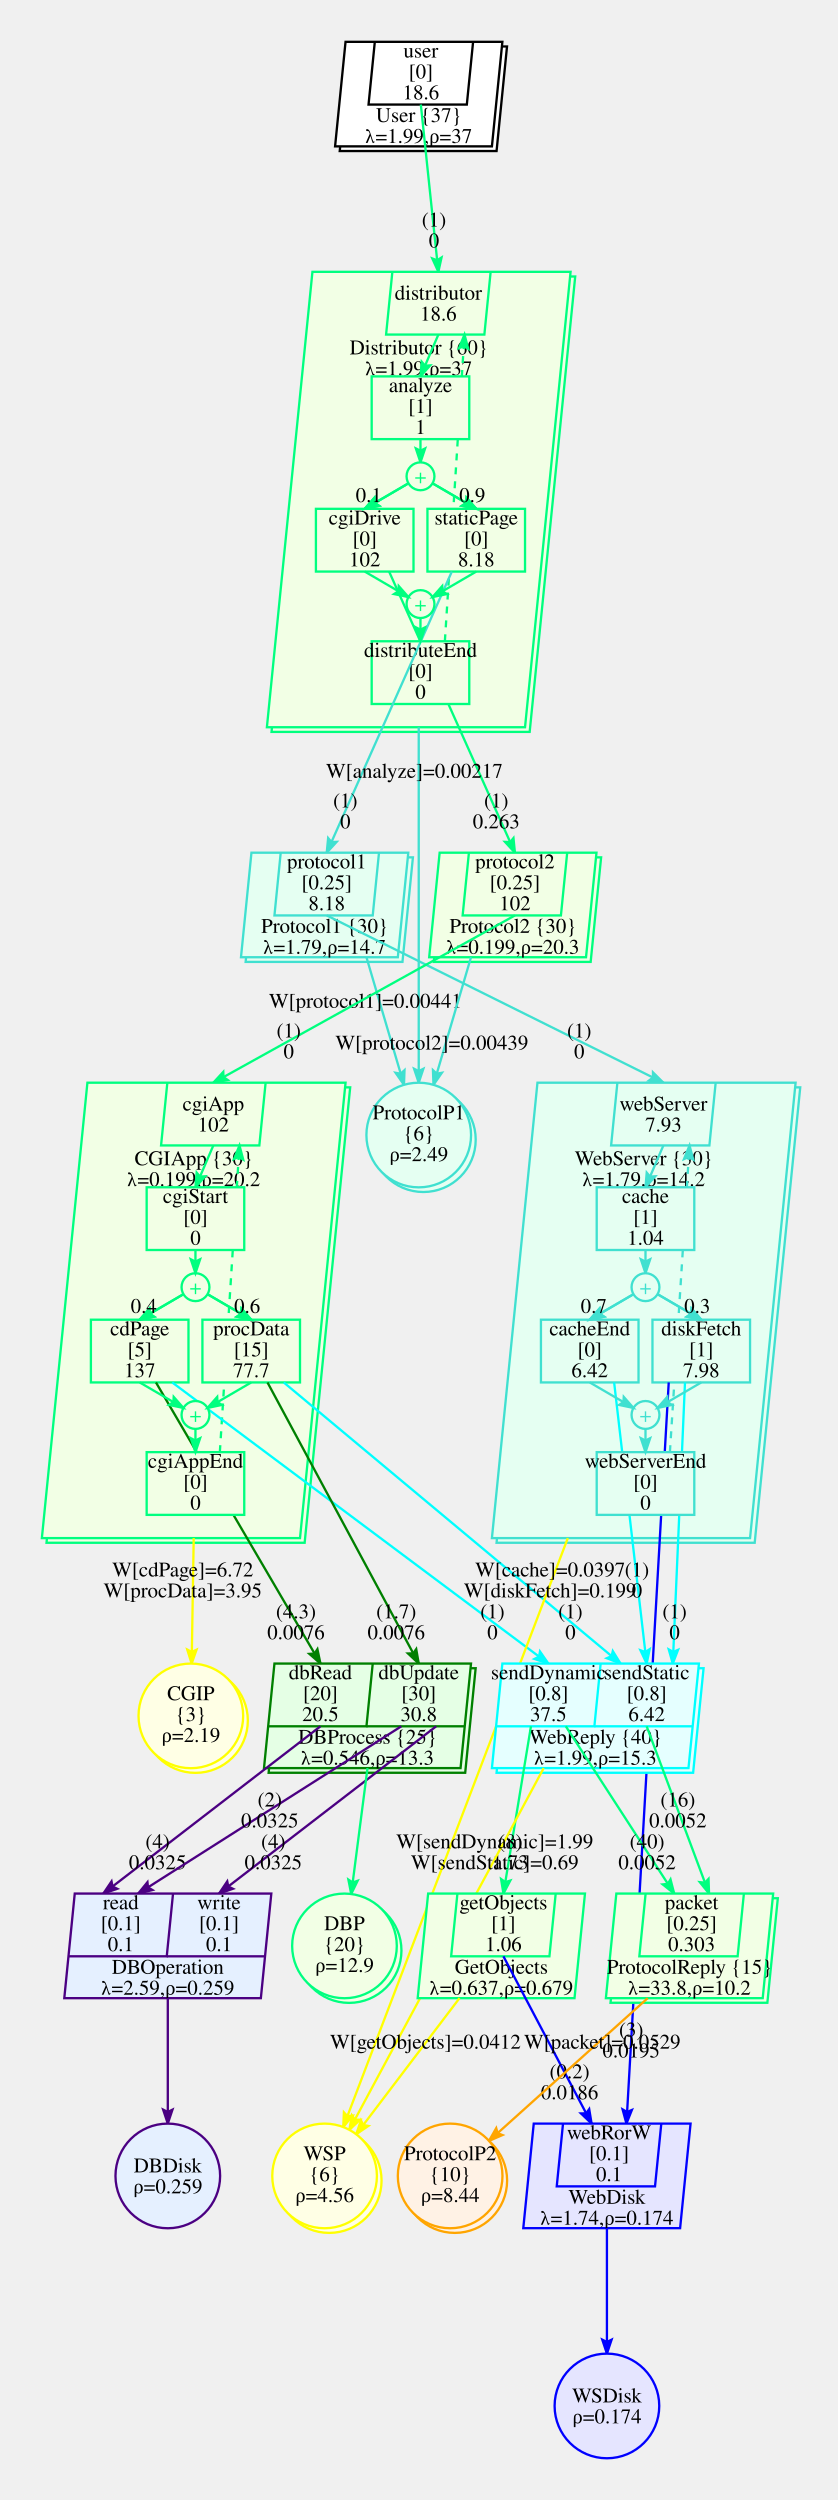
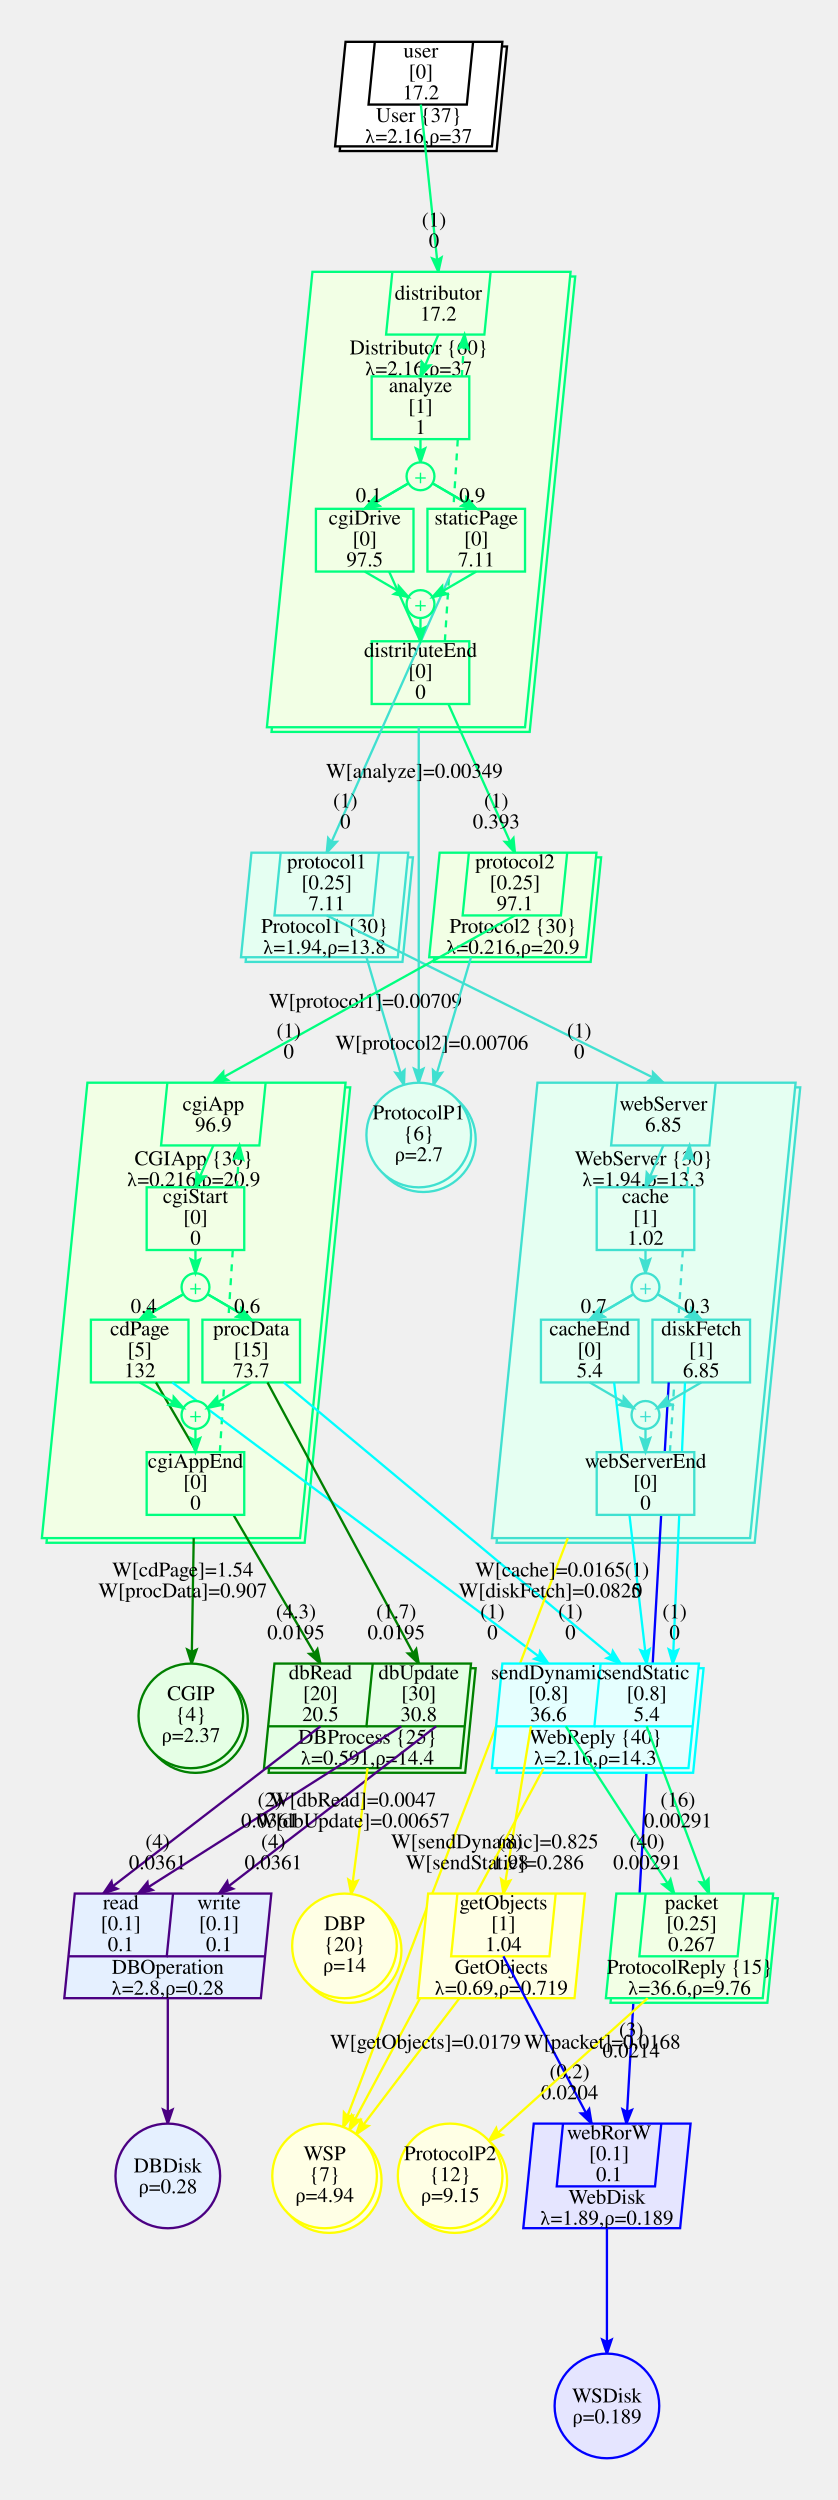
<svg xmlns="http://www.w3.org/2000/svg" width="5.006in" height="14.944in" viewBox="0 0 9010 26900">
  <polygon fill="#ffffff" stroke="black" stroke-width="25" points="3767.5,500 5455,500 5342.5,1625 3655,1625 " />
  <polygon fill="#ffffff" stroke="black" stroke-width="25" points="3717.5,450 5405,450 5292.5,1575 3605,1575 " />
-   <text x="4505" y="1538" font-family="Times" font-style="Roman" font-size="225" fill="black" text-anchor="middle">λ=1.99,ρ=37</text>
+   <text x="4505" y="1538" font-family="Times" font-style="Roman" font-size="225" fill="black" text-anchor="middle">λ=2.16,ρ=37</text>
  <text x="4505" y="1313" font-family="Times" font-style="Roman" font-size="225" fill="black" text-anchor="middle">User {37}</text>
  <polyline stroke="black" stroke-width="25" fill="none" points="4032.5,450 3965,1125 5022.5,1125 5090,450 " />
-   <text x="4528" y="1069" font-family="Times" font-style="Roman" font-size="225" fill="black" text-anchor="middle">18.6</text>
+   <text x="4528" y="1069" font-family="Times" font-style="Roman" font-size="225" fill="black" text-anchor="middle">17.2</text>
  <text x="4528" y="844" font-family="Times" font-style="Roman" font-size="225" fill="black" text-anchor="middle">[0]</text>
  <text x="4528" y="619" font-family="Times" font-style="Roman" font-size="225" fill="black" text-anchor="middle">user</text>
  <line x1="4527.5" y1="1125" x2="4716.25" y2="2925" stroke="SpringGreen" stroke-width="25" />
  <polygon fill="SpringGreen" stroke="SpringGreen" stroke-width="25" points="4716.25,2925 4750.33,2770.6 4703.21,2800.68 4650.88,2781.03 " />
  <text x="4669" y="2663" font-family="Times" font-style="Roman" font-size="225" fill="black" text-anchor="middle">0</text>
  <text x="4669" y="2438" font-family="Times" font-style="Roman" font-size="225" fill="black" text-anchor="middle">(1)</text>
  <polygon fill="#f2ffe5" stroke="SpringGreen" stroke-width="25" points="3411.25,2975 6188.75,2975 5698.75,7875 2921.25,7875 " />
  <polygon fill="#f2ffe5" stroke="SpringGreen" stroke-width="25" points="3361.25,2925 6138.75,2925 5648.75,7825 2871.25,7825 " />
-   <text x="4505" y="4038" font-family="Times" font-style="Roman" font-size="225" fill="black" text-anchor="middle">λ=1.99,ρ=37</text>
+   <text x="4505" y="4038" font-family="Times" font-style="Roman" font-size="225" fill="black" text-anchor="middle">λ=2.16,ρ=37</text>
  <text x="4505" y="3813" font-family="Times" font-style="Roman" font-size="225" fill="black" text-anchor="middle">Distributor {60}</text>
  <polyline stroke="SpringGreen" stroke-width="25" fill="none" points="4221.25,2925 4153.75,3600 5211.25,3600 5278.75,2925 " />
-   <text x="4716" y="3450" font-family="Times" font-style="Roman" font-size="225" fill="black" text-anchor="middle">18.6</text>
+   <text x="4716" y="3450" font-family="Times" font-style="Roman" font-size="225" fill="black" text-anchor="middle">17.2</text>
  <text x="4716" y="3225" font-family="Times" font-style="Roman" font-size="225" fill="black" text-anchor="middle">distributor</text>
  <line x1="4716.25" y1="3600" x2="4523.75" y2="4050" stroke="SpringGreen" stroke-width="25" />
  <polygon fill="SpringGreen" stroke="SpringGreen" stroke-width="25" points="4523.75,4050 4628.72,3931.75 4572.91,3935.07 4536.77,3892.42 " />
  <line x1="4786.25" y1="6900" x2="4997.5" y2="3600" stroke-dasharray="75" stroke="SpringGreen" stroke-width="25" />
  <polygon fill="SpringGreen" stroke="SpringGreen" stroke-width="25" points="4997.5,3600 4938.02,3746.5 4989.51,3724.74 5037.82,3752.89 " />
  <polygon fill="#f2ffe5" stroke="SpringGreen" stroke-width="25" points="3998.75,4725 3998.75,4050 5048.75,4050 5048.75,4725 3998.75,4725 " />
  <text x="4524" y="4669" font-family="Times" font-style="Roman" font-size="225" fill="black" text-anchor="middle">1</text>
  <text x="4524" y="4444" font-family="Times" font-style="Roman" font-size="225" fill="black" text-anchor="middle">[1]</text>
  <text x="4524" y="4219" font-family="Times" font-style="Roman" font-size="225" fill="black" text-anchor="middle">analyze</text>
  <polygon fill="#f2ffe5" stroke="SpringGreen" stroke-width="25" points="3398.75,6150 3398.75,5475 4448.75,5475 4448.75,6150 3398.75,6150 " />
  <line x1="4186.25" y1="6150" x2="5540" y2="9175" stroke="SpringGreen" stroke-width="25" />
  <polygon fill="SpringGreen" stroke="SpringGreen" stroke-width="25" points="5540,9175 5524.37,9017.66 5488.94,9060.9 5433.09,9058.51 " />
-   <text x="5339" y="8913" font-family="Times" font-style="Roman" font-size="225" fill="black" text-anchor="middle">0.263</text>
+   <text x="5339" y="8913" font-family="Times" font-style="Roman" font-size="225" fill="black" text-anchor="middle">0.393</text>
  <text x="5339" y="8688" font-family="Times" font-style="Roman" font-size="225" fill="black" text-anchor="middle">(1)</text>
-   <text x="3924" y="6094" font-family="Times" font-style="Roman" font-size="225" fill="black" text-anchor="middle">102</text>
+   <text x="3924" y="6094" font-family="Times" font-style="Roman" font-size="225" fill="black" text-anchor="middle">97.5</text>
  <text x="3924" y="5869" font-family="Times" font-style="Roman" font-size="225" fill="black" text-anchor="middle">[0]</text>
  <text x="3924" y="5644" font-family="Times" font-style="Roman" font-size="225" fill="black" text-anchor="middle">cgiDrive</text>
  <polygon fill="#f2ffe5" stroke="SpringGreen" stroke-width="25" points="3998.75,7575 3998.75,6900 5048.75,6900 5048.75,7575 3998.75,7575 " />
  <text x="4524" y="7519" font-family="Times" font-style="Roman" font-size="225" fill="black" text-anchor="middle">0</text>
  <text x="4524" y="7294" font-family="Times" font-style="Roman" font-size="225" fill="black" text-anchor="middle">[0]</text>
  <text x="4524" y="7069" font-family="Times" font-style="Roman" font-size="225" fill="black" text-anchor="middle">distributeEnd</text>
  <polygon fill="#f2ffe5" stroke="SpringGreen" stroke-width="25" points="4598.75,6150 4598.75,5475 5648.75,5475 5648.75,6150 4598.75,6150 " />
  <line x1="4861.25" y1="6150" x2="3515" y2="9175" stroke="Turquoise" stroke-width="25" />
  <polygon fill="Turquoise" stroke="Turquoise" stroke-width="25" points="3515,9175 3621.67,9058.29 3565.82,9060.8 3530.31,9017.63 " />
  <text x="3715" y="8913" font-family="Times" font-style="Roman" font-size="225" fill="black" text-anchor="middle">0</text>
  <text x="3715" y="8688" font-family="Times" font-style="Roman" font-size="225" fill="black" text-anchor="middle">(1)</text>
-   <text x="5124" y="6094" font-family="Times" font-style="Roman" font-size="225" fill="black" text-anchor="middle">8.18</text>
+   <text x="5124" y="6094" font-family="Times" font-style="Roman" font-size="225" fill="black" text-anchor="middle">7.11</text>
  <text x="5124" y="5869" font-family="Times" font-style="Roman" font-size="225" fill="black" text-anchor="middle">[0]</text>
  <text x="5124" y="5644" font-family="Times" font-style="Roman" font-size="225" fill="black" text-anchor="middle">staticPage</text>
  <line x1="4523.75" y1="4725" x2="4523.75" y2="4975" stroke="SpringGreen" stroke-width="25" />
  <polygon fill="SpringGreen" stroke="SpringGreen" stroke-width="25" points="4523.75,4975 4573.75,4825 4523.75,4850 4473.75,4825 " />
  <circle cx="4524" cy="6500" r="150" fill="#f2ffe5" stroke="SpringGreen" stroke-width="25" />
  <text x="4524" y="6575" font-family="Times" font-style="Roman" font-size="225" fill="SpringGreen" text-anchor="middle">+</text>
  <line x1="3923.75" y1="6150" x2="4394.18" y2="6424.42" stroke="SpringGreen" stroke-width="25" />
  <polygon fill="SpringGreen" stroke="SpringGreen" stroke-width="25" points="4394.18,6424.42 4289.81,6305.65 4286.21,6361.44 4239.42,6392.03 " />
  <line x1="5123.75" y1="6150" x2="4653.32" y2="6424.42" stroke="SpringGreen" stroke-width="25" />
  <polygon fill="SpringGreen" stroke="SpringGreen" stroke-width="25" points="4653.32,6424.42 4808.08,6392.03 4761.29,6361.44 4757.69,6305.65 " />
  <circle cx="4524" cy="5125" r="150" fill="#f2ffe5" stroke="SpringGreen" stroke-width="25" />
  <text x="4524" y="5200" font-family="Times" font-style="Roman" font-size="225" fill="SpringGreen" text-anchor="middle">+</text>
  <line x1="4394.18" y1="5200.58" x2="3923.75" y2="5475" stroke="SpringGreen" stroke-width="25" />
  <polygon fill="SpringGreen" stroke="SpringGreen" stroke-width="25" points="3923.75,5475 4078.51,5442.61 4031.72,5412.02 4028.12,5356.23 " />
  <line x1="4653.32" y1="5200.58" x2="5123.75" y2="5475" stroke="SpringGreen" stroke-width="25" />
  <polygon fill="SpringGreen" stroke="SpringGreen" stroke-width="25" points="5123.75,5475 5019.38,5356.23 5015.78,5412.02 4968.99,5442.61 " />
  <line x1="4394.18" y1="5200.58" x2="3923.75" y2="5475" stroke="SpringGreen" stroke-width="25" />
  <polygon fill="SpringGreen" stroke="SpringGreen" stroke-width="25" points="3923.75,5475 4078.51,5442.61 4031.72,5412.02 4028.12,5356.23 " />
  <line x1="4653.32" y1="5200.58" x2="5123.75" y2="5475" stroke="SpringGreen" stroke-width="25" />
  <polygon fill="SpringGreen" stroke="SpringGreen" stroke-width="25" points="5123.75,5475 5019.38,5356.23 5015.78,5412.02 4968.99,5442.61 " />
  <text x="3967" y="5402" font-family="Times" font-style="Roman" font-size="225" fill="black" text-anchor="middle">0.1</text>
  <text x="5081" y="5402" font-family="Times" font-style="Roman" font-size="225" fill="black" text-anchor="middle">0.9</text>
  <line x1="4523.75" y1="6650" x2="4523.75" y2="6900" stroke="SpringGreen" stroke-width="25" />
  <polygon fill="SpringGreen" stroke="SpringGreen" stroke-width="25" points="4523.75,6900 4573.75,6750 4523.75,6775 4473.75,6750 " />
  <line x1="4505" y1="7825" x2="4505" y2="11650" stroke="Turquoise" stroke-width="25" />
  <polygon fill="Turquoise" stroke="Turquoise" stroke-width="25" points="4505,11650 4555,11500 4505,11525 4455,11500 " />
-   <text x="4458" y="8369" font-family="Times" font-style="Roman" font-size="225" fill="black" text-anchor="middle">W[analyze]=0.00217</text>
+   <text x="4458" y="8369" font-family="Times" font-style="Roman" font-size="225" fill="black" text-anchor="middle">W[analyze]=0.00349</text>
  <polygon fill="#e5fff2" stroke="Turquoise" stroke-width="25" points="2755,9225 4442.5,9225 4330,10350 2642.5,10350 " />
  <polygon fill="#e5fff2" stroke="Turquoise" stroke-width="25" points="2705,9175 4392.5,9175 4280,10300 2592.5,10300 " />
-   <text x="3492" y="10263" font-family="Times" font-style="Roman" font-size="225" fill="black" text-anchor="middle">λ=1.79,ρ=14.7</text>
+   <text x="3492" y="10263" font-family="Times" font-style="Roman" font-size="225" fill="black" text-anchor="middle">λ=1.94,ρ=13.8</text>
  <text x="3492" y="10038" font-family="Times" font-style="Roman" font-size="225" fill="black" text-anchor="middle">Protocol1 {30}</text>
  <polyline stroke="Turquoise" stroke-width="25" fill="none" points="3020,9175 2952.5,9850 4010,9850 4077.5,9175 " />
-   <text x="3515" y="9794" font-family="Times" font-style="Roman" font-size="225" fill="black" text-anchor="middle">8.18</text>
+   <text x="3515" y="9794" font-family="Times" font-style="Roman" font-size="225" fill="black" text-anchor="middle">7.11</text>
  <text x="3515" y="9569" font-family="Times" font-style="Roman" font-size="225" fill="black" text-anchor="middle">[0.25]</text>
  <text x="3515" y="9344" font-family="Times" font-style="Roman" font-size="225" fill="black" text-anchor="middle">protocol1</text>
  <line x1="3515" y1="9850" x2="7137.5" y2="11650" stroke="Turquoise" stroke-width="25" />
  <polygon fill="Turquoise" stroke="Turquoise" stroke-width="25" points="7137.5,11650 7025.42,11538.5 7025.56,11594.4 6980.92,11628 " />
  <text x="6232" y="11388" font-family="Times" font-style="Roman" font-size="225" fill="black" text-anchor="middle">0</text>
  <text x="6232" y="11163" font-family="Times" font-style="Roman" font-size="225" fill="black" text-anchor="middle">(1)</text>
  <line x1="3942.5" y1="10300" x2="4346.28" y2="11672.9" stroke="Turquoise" stroke-width="25" />
  <polygon fill="Turquoise" stroke="Turquoise" stroke-width="25" points="4346.28,11672.9 4351.92,11514.8 4311.01,11552.9 4255.99,11543.1 " />
-   <text x="3931" y="10844" font-family="Times" font-style="Roman" font-size="225" fill="black" text-anchor="middle">W[protocol1]=0.00441</text>
+   <text x="3931" y="10844" font-family="Times" font-style="Roman" font-size="225" fill="black" text-anchor="middle">W[protocol1]=0.00709</text>
  <polygon fill="#f2ffe5" stroke="SpringGreen" stroke-width="25" points="4780,9225 6467.5,9225 6355,10350 4667.5,10350 " />
  <polygon fill="#f2ffe5" stroke="SpringGreen" stroke-width="25" points="4730,9175 6417.5,9175 6305,10300 4617.5,10300 " />
-   <text x="5518" y="10263" font-family="Times" font-style="Roman" font-size="225" fill="black" text-anchor="middle">λ=0.199,ρ=20.3</text>
+   <text x="5518" y="10263" font-family="Times" font-style="Roman" font-size="225" fill="black" text-anchor="middle">λ=0.216,ρ=20.9</text>
  <text x="5518" y="10038" font-family="Times" font-style="Roman" font-size="225" fill="black" text-anchor="middle">Protocol2 {30}</text>
  <polyline stroke="SpringGreen" stroke-width="25" fill="none" points="5045,9175 4977.5,9850 6035,9850 6102.5,9175 " />
-   <text x="5540" y="9794" font-family="Times" font-style="Roman" font-size="225" fill="black" text-anchor="middle">102</text>
+   <text x="5540" y="9794" font-family="Times" font-style="Roman" font-size="225" fill="black" text-anchor="middle">97.1</text>
  <text x="5540" y="9569" font-family="Times" font-style="Roman" font-size="225" fill="black" text-anchor="middle">[0.25]</text>
  <text x="5540" y="9344" font-family="Times" font-style="Roman" font-size="225" fill="black" text-anchor="middle">protocol2</text>
  <line x1="5540" y1="9850" x2="2295" y2="11650" stroke="SpringGreen" stroke-width="25" />
  <polygon fill="SpringGreen" stroke="SpringGreen" stroke-width="25" points="2295,11650 2450.42,11621 2404.31,11589.4 2401.92,11533.5 " />
  <text x="3106" y="11388" font-family="Times" font-style="Roman" font-size="225" fill="black" text-anchor="middle">0</text>
  <text x="3106" y="11163" font-family="Times" font-style="Roman" font-size="225" fill="black" text-anchor="middle">(1)</text>
  <line x1="5067.5" y1="10300" x2="4663.72" y2="11672.9" stroke="Turquoise" stroke-width="25" />
  <polygon fill="Turquoise" stroke="Turquoise" stroke-width="25" points="4663.72,11672.9 4754.01,11543.1 4698.99,11552.9 4658.08,11514.8 " />
-   <text x="4646" y="11294" font-family="Times" font-style="Roman" font-size="225" fill="black" text-anchor="middle">W[protocol2]=0.00439</text>
+   <text x="4646" y="11294" font-family="Times" font-style="Roman" font-size="225" fill="black" text-anchor="middle">W[protocol2]=0.00706</text>
  <polygon fill="#f2ffe5" stroke="SpringGreen" stroke-width="25" points="990,11700 3767.5,11700 3277.5,16600 500,16600 " />
  <polygon fill="#f2ffe5" stroke="SpringGreen" stroke-width="25" points="940,11650 3717.5,11650 3227.5,16550 450,16550 " />
-   <text x="2084" y="12763" font-family="Times" font-style="Roman" font-size="225" fill="black" text-anchor="middle">λ=0.199,ρ=20.2</text>
+   <text x="2084" y="12763" font-family="Times" font-style="Roman" font-size="225" fill="black" text-anchor="middle">λ=0.216,ρ=20.9</text>
  <text x="2084" y="12538" font-family="Times" font-style="Roman" font-size="225" fill="black" text-anchor="middle">CGIApp {30}</text>
  <polyline stroke="SpringGreen" stroke-width="25" fill="none" points="1800,11650 1732.5,12325 2790,12325 2857.5,11650 " />
-   <text x="2295" y="12175" font-family="Times" font-style="Roman" font-size="225" fill="black" text-anchor="middle">102</text>
+   <text x="2295" y="12175" font-family="Times" font-style="Roman" font-size="225" fill="black" text-anchor="middle">96.9</text>
  <text x="2295" y="11950" font-family="Times" font-style="Roman" font-size="225" fill="black" text-anchor="middle">cgiApp</text>
  <line x1="2295" y1="12325" x2="2102.5" y2="12775" stroke="SpringGreen" stroke-width="25" />
  <polygon fill="SpringGreen" stroke="SpringGreen" stroke-width="25" points="2102.5,12775 2207.47,12656.8 2151.66,12660.1 2115.52,12617.4 " />
  <line x1="2365" y1="15625" x2="2576.25" y2="12325" stroke-dasharray="75" stroke="SpringGreen" stroke-width="25" />
  <polygon fill="SpringGreen" stroke="SpringGreen" stroke-width="25" points="2576.25,12325 2516.77,12471.5 2568.26,12449.7 2616.57,12477.9 " />
  <polygon fill="#f2ffe5" stroke="SpringGreen" stroke-width="25" points="977.5,14875 977.5,14200 2027.5,14200 2027.5,14875 977.5,14875 " />
  <line x1="1677.5" y1="14875" x2="3447.5" y2="17900" stroke="Green" stroke-width="25" />
  <polygon fill="Green" stroke="Green" stroke-width="25" points="3447.5,17900 3414.9,17745.3 3384.37,17792.1 3328.59,17795.8 " />
-   <text x="3184" y="17638" font-family="Times" font-style="Roman" font-size="225" fill="black" text-anchor="middle">0.0076</text>
+   <text x="3184" y="17638" font-family="Times" font-style="Roman" font-size="225" fill="black" text-anchor="middle">0.0195</text>
  <text x="3184" y="17413" font-family="Times" font-style="Roman" font-size="225" fill="black" text-anchor="middle">(4.3)</text>
  <line x1="1852.5" y1="14875" x2="5900" y2="17900" stroke="Cyan" stroke-width="25" />
  <polygon fill="Cyan" stroke="Cyan" stroke-width="25" points="5900,17900 5809.78,17770.2 5799.87,17825.2 5749.92,17850.3 " />
  <text x="5298" y="17638" font-family="Times" font-style="Roman" font-size="225" fill="black" text-anchor="middle">0</text>
  <text x="5298" y="17413" font-family="Times" font-style="Roman" font-size="225" fill="black" text-anchor="middle">(1)</text>
-   <text x="1503" y="14819" font-family="Times" font-style="Roman" font-size="225" fill="black" text-anchor="middle">137</text>
+   <text x="1503" y="14819" font-family="Times" font-style="Roman" font-size="225" fill="black" text-anchor="middle">132</text>
  <text x="1503" y="14594" font-family="Times" font-style="Roman" font-size="225" fill="black" text-anchor="middle">[5]</text>
  <text x="1503" y="14369" font-family="Times" font-style="Roman" font-size="225" fill="black" text-anchor="middle">cdPage</text>
  <polygon fill="#f2ffe5" stroke="SpringGreen" stroke-width="25" points="1577.5,16300 1577.5,15625 2627.5,15625 2627.5,16300 1577.5,16300 " />
  <text x="2103" y="16244" font-family="Times" font-style="Roman" font-size="225" fill="black" text-anchor="middle">0</text>
  <text x="2103" y="16019" font-family="Times" font-style="Roman" font-size="225" fill="black" text-anchor="middle">[0]</text>
  <text x="2103" y="15794" font-family="Times" font-style="Roman" font-size="225" fill="black" text-anchor="middle">cgiAppEnd</text>
  <polygon fill="#f2ffe5" stroke="SpringGreen" stroke-width="25" points="1577.5,13450 1577.5,12775 2627.5,12775 2627.5,13450 1577.5,13450 " />
  <text x="2103" y="13394" font-family="Times" font-style="Roman" font-size="225" fill="black" text-anchor="middle">0</text>
  <text x="2103" y="13169" font-family="Times" font-style="Roman" font-size="225" fill="black" text-anchor="middle">[0]</text>
  <text x="2103" y="12944" font-family="Times" font-style="Roman" font-size="225" fill="black" text-anchor="middle">cgiStart</text>
  <polygon fill="#f2ffe5" stroke="SpringGreen" stroke-width="25" points="2177.5,14875 2177.5,14200 3227.5,14200 3227.5,14875 2177.5,14875 " />
  <line x1="2877.5" y1="14875" x2="4505" y2="17900" stroke="Green" stroke-width="25" />
  <polygon fill="Green" stroke="Green" stroke-width="25" points="4505,17900 4477.96,17744.2 4445.78,17789.9 4389.9,17791.6 " />
-   <text x="4263" y="17638" font-family="Times" font-style="Roman" font-size="225" fill="black" text-anchor="middle">0.0076</text>
+   <text x="4263" y="17638" font-family="Times" font-style="Roman" font-size="225" fill="black" text-anchor="middle">0.0195</text>
  <text x="4263" y="17413" font-family="Times" font-style="Roman" font-size="225" fill="black" text-anchor="middle">(1.7)</text>
  <line x1="3052.5" y1="14875" x2="6676.25" y2="17900" stroke="Cyan" stroke-width="25" />
  <polygon fill="Cyan" stroke="Cyan" stroke-width="25" points="6676.25,17900 6593.14,17765.5 6580.29,17819.9 6529.06,17842.3 " />
  <text x="6137" y="17638" font-family="Times" font-style="Roman" font-size="225" fill="black" text-anchor="middle">0</text>
  <text x="6137" y="17413" font-family="Times" font-style="Roman" font-size="225" fill="black" text-anchor="middle">(1)</text>
-   <text x="2703" y="14819" font-family="Times" font-style="Roman" font-size="225" fill="black" text-anchor="middle">77.7</text>
+   <text x="2703" y="14819" font-family="Times" font-style="Roman" font-size="225" fill="black" text-anchor="middle">73.7</text>
  <text x="2703" y="14594" font-family="Times" font-style="Roman" font-size="225" fill="black" text-anchor="middle">[15]</text>
  <text x="2703" y="14369" font-family="Times" font-style="Roman" font-size="225" fill="black" text-anchor="middle">procData</text>
  <circle cx="2103" cy="15225" r="150" fill="#f2ffe5" stroke="SpringGreen" stroke-width="25" />
  <text x="2103" y="15300" font-family="Times" font-style="Roman" font-size="225" fill="SpringGreen" text-anchor="middle">+</text>
  <line x1="2702.5" y1="14875" x2="2232.07" y2="15149.4" stroke="SpringGreen" stroke-width="25" />
  <polygon fill="SpringGreen" stroke="SpringGreen" stroke-width="25" points="2232.07,15149.4 2386.83,15117 2340.04,15086.4 2336.44,15030.6 " />
  <line x1="1502.5" y1="14875" x2="1972.93" y2="15149.4" stroke="SpringGreen" stroke-width="25" />
  <polygon fill="SpringGreen" stroke="SpringGreen" stroke-width="25" points="1972.93,15149.4 1868.56,15030.6 1864.96,15086.4 1818.17,15117 " />
  <circle cx="2103" cy="13850" r="150" fill="#f2ffe5" stroke="SpringGreen" stroke-width="25" />
  <text x="2103" y="13925" font-family="Times" font-style="Roman" font-size="225" fill="SpringGreen" text-anchor="middle">+</text>
  <line x1="2232.07" y1="13925.6" x2="2702.5" y2="14200" stroke="SpringGreen" stroke-width="25" />
  <polygon fill="SpringGreen" stroke="SpringGreen" stroke-width="25" points="2702.5,14200 2598.13,14081.2 2594.53,14137 2547.74,14167.6 " />
  <line x1="1972.93" y1="13925.6" x2="1502.5" y2="14200" stroke="SpringGreen" stroke-width="25" />
  <polygon fill="SpringGreen" stroke="SpringGreen" stroke-width="25" points="1502.5,14200 1657.26,14167.6 1610.47,14137 1606.87,14081.2 " />
  <line x1="2232.07" y1="13925.6" x2="2702.5" y2="14200" stroke="SpringGreen" stroke-width="25" />
  <polygon fill="SpringGreen" stroke="SpringGreen" stroke-width="25" points="2702.5,14200 2598.13,14081.2 2594.53,14137 2547.74,14167.6 " />
  <line x1="1972.93" y1="13925.6" x2="1502.5" y2="14200" stroke="SpringGreen" stroke-width="25" />
  <polygon fill="SpringGreen" stroke="SpringGreen" stroke-width="25" points="1502.5,14200 1657.26,14167.6 1610.47,14137 1606.87,14081.2 " />
  <text x="2659" y="14127" font-family="Times" font-style="Roman" font-size="225" fill="black" text-anchor="middle">0.6</text>
  <text x="1546" y="14127" font-family="Times" font-style="Roman" font-size="225" fill="black" text-anchor="middle">0.4</text>
  <line x1="2102.5" y1="15375" x2="2102.5" y2="15625" stroke="SpringGreen" stroke-width="25" />
  <polygon fill="SpringGreen" stroke="SpringGreen" stroke-width="25" points="2102.5,15625 2152.5,15475 2102.5,15500 2052.5,15475 " />
  <line x1="2102.5" y1="13450" x2="2102.5" y2="13700" stroke="SpringGreen" stroke-width="25" />
  <polygon fill="SpringGreen" stroke="SpringGreen" stroke-width="25" points="2102.5,13700 2152.5,13550 2102.5,13575 2052.5,13550 " />
-   <line x1="2083.75" y1="16550" x2="2061.69" y2="17900.1" stroke="Yellow" stroke-width="25" />
-   <polygon fill="Yellow" stroke="Yellow" stroke-width="25" points="2061.69,17900.1 2114.13,17750.9 2063.73,17775.1 2014.15,17749.3 " />
-   <text x="1966" y="17188" font-family="Times" font-style="Roman" font-size="225" fill="black" text-anchor="middle">W[procData]=3.95</text>
-   <text x="1966" y="16963" font-family="Times" font-style="Roman" font-size="225" fill="black" text-anchor="middle">W[cdPage]=6.72</text>
+   <line x1="2083.75" y1="16550" x2="2061.69" y2="17900.1" stroke="Green" stroke-width="25" />
+   <polygon fill="Green" stroke="Green" stroke-width="25" points="2061.69,17900.1 2114.13,17750.9 2063.73,17775.1 2014.15,17749.3 " />
+   <text x="1966" y="17188" font-family="Times" font-style="Roman" font-size="225" fill="black" text-anchor="middle">W[procData]=0.907</text>
+   <text x="1966" y="16963" font-family="Times" font-style="Roman" font-size="225" fill="black" text-anchor="middle">W[cdPage]=1.54</text>
  <circle cx="4555" cy="12263" r="563" fill="#e5fff2" stroke="Turquoise" stroke-width="25" />
  <circle cx="4505" cy="12213" r="563" fill="#e5fff2" stroke="Turquoise" stroke-width="25" />
-   <text x="4505" y="12494" font-family="Times" font-style="Roman" font-size="225" fill="black" text-anchor="middle">ρ=2.49</text>
+   <text x="4505" y="12494" font-family="Times" font-style="Roman" font-size="225" fill="black" text-anchor="middle">ρ=2.7</text>
  <text x="4505" y="12269" font-family="Times" font-style="Roman" font-size="225" fill="black" text-anchor="middle">{6}</text>
  <text x="4505" y="12044" font-family="Times" font-style="Roman" font-size="225" fill="black" text-anchor="middle">ProtocolP1</text>
  <polygon fill="#e5fff2" stroke="Turquoise" stroke-width="25" points="5832.5,11700 8610,11700 8120,16600 5342.5,16600 " />
  <polygon fill="#e5fff2" stroke="Turquoise" stroke-width="25" points="5782.5,11650 8560,11650 8070,16550 5292.5,16550 " />
-   <text x="6926" y="12763" font-family="Times" font-style="Roman" font-size="225" fill="black" text-anchor="middle">λ=1.79,ρ=14.2</text>
+   <text x="6926" y="12763" font-family="Times" font-style="Roman" font-size="225" fill="black" text-anchor="middle">λ=1.94,ρ=13.3</text>
  <text x="6926" y="12538" font-family="Times" font-style="Roman" font-size="225" fill="black" text-anchor="middle">WebServer {30}</text>
  <polyline stroke="Turquoise" stroke-width="25" fill="none" points="6642.5,11650 6575,12325 7632.5,12325 7700,11650 " />
-   <text x="7138" y="12175" font-family="Times" font-style="Roman" font-size="225" fill="black" text-anchor="middle">7.93</text>
+   <text x="7138" y="12175" font-family="Times" font-style="Roman" font-size="225" fill="black" text-anchor="middle">6.85</text>
  <text x="7138" y="11950" font-family="Times" font-style="Roman" font-size="225" fill="black" text-anchor="middle">webServer</text>
  <line x1="7137.5" y1="12325" x2="6945" y2="12775" stroke="Turquoise" stroke-width="25" />
  <polygon fill="Turquoise" stroke="Turquoise" stroke-width="25" points="6945,12775 7049.97,12656.8 6994.16,12660.1 6958.02,12617.4 " />
  <line x1="7207.5" y1="15625" x2="7418.75" y2="12325" stroke-dasharray="75" stroke="Turquoise" stroke-width="25" />
  <polygon fill="Turquoise" stroke="Turquoise" stroke-width="25" points="7418.75,12325 7359.27,12471.5 7410.76,12449.7 7459.07,12477.9 " />
  <polygon fill="#e5fff2" stroke="Turquoise" stroke-width="25" points="6420,13450 6420,12775 7470,12775 7470,13450 6420,13450 " />
-   <text x="6945" y="13394" font-family="Times" font-style="Roman" font-size="225" fill="black" text-anchor="middle">1.04</text>
+   <text x="6945" y="13394" font-family="Times" font-style="Roman" font-size="225" fill="black" text-anchor="middle">1.02</text>
  <text x="6945" y="13169" font-family="Times" font-style="Roman" font-size="225" fill="black" text-anchor="middle">[1]</text>
  <text x="6945" y="12944" font-family="Times" font-style="Roman" font-size="225" fill="black" text-anchor="middle">cache</text>
  <polygon fill="#e5fff2" stroke="Turquoise" stroke-width="25" points="5820,14875 5820,14200 6870,14200 6870,14875 5820,14875 " />
  <line x1="6607.5" y1="14875" x2="6957.5" y2="17900" stroke="Cyan" stroke-width="25" />
  <polygon fill="Cyan" stroke="Cyan" stroke-width="25" points="6957.5,17900 6989.93,17745.2 6943.13,17775.8 6890.59,17756.7 " />
  <text x="6853" y="17188" font-family="Times" font-style="Roman" font-size="225" fill="black" text-anchor="middle">0</text>
  <text x="6853" y="16963" font-family="Times" font-style="Roman" font-size="225" fill="black" text-anchor="middle">(1)</text>
-   <text x="6345" y="14819" font-family="Times" font-style="Roman" font-size="225" fill="black" text-anchor="middle">6.42</text>
+   <text x="6345" y="14819" font-family="Times" font-style="Roman" font-size="225" fill="black" text-anchor="middle">5.4</text>
  <text x="6345" y="14594" font-family="Times" font-style="Roman" font-size="225" fill="black" text-anchor="middle">[0]</text>
  <text x="6345" y="14369" font-family="Times" font-style="Roman" font-size="225" fill="black" text-anchor="middle">cacheEnd</text>
  <polygon fill="#e5fff2" stroke="Turquoise" stroke-width="25" points="7020,14875 7020,14200 8070,14200 8070,14875 7020,14875 " />
  <line x1="7195" y1="14875" x2="6740" y2="22850" stroke="Blue" stroke-width="25" />
  <polygon fill="Blue" stroke="Blue" stroke-width="25" points="6740,22850 6798.46,22703.1 6747.12,22725.2 6698.63,22697.4 " />
-   <text x="6791" y="22138" font-family="Times" font-style="Roman" font-size="225" fill="black" text-anchor="middle">0.0195</text>
+   <text x="6791" y="22138" font-family="Times" font-style="Roman" font-size="225" fill="black" text-anchor="middle">0.0214</text>
  <text x="6791" y="21913" font-family="Times" font-style="Roman" font-size="225" fill="black" text-anchor="middle">(3)</text>
  <line x1="7370" y1="14875" x2="7238.75" y2="17900" stroke="Cyan" stroke-width="25" />
  <polygon fill="Cyan" stroke="Cyan" stroke-width="25" points="7238.75,17900 7295.21,17752.3 7244.17,17775.1 7195.3,17748 " />
  <text x="7258" y="17638" font-family="Times" font-style="Roman" font-size="225" fill="black" text-anchor="middle">0</text>
  <text x="7258" y="17413" font-family="Times" font-style="Roman" font-size="225" fill="black" text-anchor="middle">(1)</text>
-   <text x="7545" y="14819" font-family="Times" font-style="Roman" font-size="225" fill="black" text-anchor="middle">7.98</text>
+   <text x="7545" y="14819" font-family="Times" font-style="Roman" font-size="225" fill="black" text-anchor="middle">6.85</text>
  <text x="7545" y="14594" font-family="Times" font-style="Roman" font-size="225" fill="black" text-anchor="middle">[1]</text>
  <text x="7545" y="14369" font-family="Times" font-style="Roman" font-size="225" fill="black" text-anchor="middle">diskFetch</text>
  <polygon fill="#e5fff2" stroke="Turquoise" stroke-width="25" points="6420,16300 6420,15625 7470,15625 7470,16300 6420,16300 " />
  <text x="6945" y="16244" font-family="Times" font-style="Roman" font-size="225" fill="black" text-anchor="middle">0</text>
  <text x="6945" y="16019" font-family="Times" font-style="Roman" font-size="225" fill="black" text-anchor="middle">[0]</text>
  <text x="6945" y="15794" font-family="Times" font-style="Roman" font-size="225" fill="black" text-anchor="middle">webServerEnd</text>
  <line x1="6945" y1="13450" x2="6945" y2="13700" stroke="Turquoise" stroke-width="25" />
  <polygon fill="Turquoise" stroke="Turquoise" stroke-width="25" points="6945,13700 6995,13550 6945,13575 6895,13550 " />
  <circle cx="6945" cy="15225" r="150" fill="#e5fff2" stroke="Turquoise" stroke-width="25" />
  <text x="6945" y="15300" font-family="Times" font-style="Roman" font-size="225" fill="Turquoise" text-anchor="middle">+</text>
  <line x1="6345" y1="14875" x2="6815.43" y2="15149.4" stroke="Turquoise" stroke-width="25" />
  <polygon fill="Turquoise" stroke="Turquoise" stroke-width="25" points="6815.43,15149.4 6711.06,15030.6 6707.46,15086.4 6660.67,15117 " />
  <line x1="7545" y1="14875" x2="7074.57" y2="15149.4" stroke="Turquoise" stroke-width="25" />
  <polygon fill="Turquoise" stroke="Turquoise" stroke-width="25" points="7074.57,15149.4 7229.33,15117 7182.54,15086.4 7178.94,15030.6 " />
  <circle cx="6945" cy="13850" r="150" fill="#e5fff2" stroke="Turquoise" stroke-width="25" />
  <text x="6945" y="13925" font-family="Times" font-style="Roman" font-size="225" fill="Turquoise" text-anchor="middle">+</text>
  <line x1="6815.43" y1="13925.6" x2="6345" y2="14200" stroke="Turquoise" stroke-width="25" />
  <polygon fill="Turquoise" stroke="Turquoise" stroke-width="25" points="6345,14200 6499.76,14167.6 6452.97,14137 6449.37,14081.2 " />
  <line x1="7074.57" y1="13925.6" x2="7545" y2="14200" stroke="Turquoise" stroke-width="25" />
  <polygon fill="Turquoise" stroke="Turquoise" stroke-width="25" points="7545,14200 7440.63,14081.2 7437.03,14137 7390.24,14167.6 " />
  <line x1="6815.43" y1="13925.6" x2="6345" y2="14200" stroke="Turquoise" stroke-width="25" />
  <polygon fill="Turquoise" stroke="Turquoise" stroke-width="25" points="6345,14200 6499.76,14167.6 6452.97,14137 6449.37,14081.2 " />
  <line x1="7074.57" y1="13925.6" x2="7545" y2="14200" stroke="Turquoise" stroke-width="25" />
  <polygon fill="Turquoise" stroke="Turquoise" stroke-width="25" points="7545,14200 7440.63,14081.2 7437.03,14137 7390.24,14167.6 " />
  <text x="6388" y="14127" font-family="Times" font-style="Roman" font-size="225" fill="black" text-anchor="middle">0.7</text>
  <text x="7502" y="14127" font-family="Times" font-style="Roman" font-size="225" fill="black" text-anchor="middle">0.3</text>
  <line x1="6945" y1="15375" x2="6945" y2="15625" stroke="Turquoise" stroke-width="25" />
  <polygon fill="Turquoise" stroke="Turquoise" stroke-width="25" points="6945,15625 6995,15475 6945,15500 6895,15475 " />
  <line x1="6109.37" y1="16550" x2="3692.92" y2="22886.9" stroke="Yellow" stroke-width="25" />
  <polygon fill="Yellow" stroke="Yellow" stroke-width="25" points="3692.92,22886.9 3793.08,22764.6 3737.46,22770.1 3699.65,22728.9 " />
-   <text x="5919" y="17188" font-family="Times" font-style="Roman" font-size="225" fill="black" text-anchor="middle">W[diskFetch]=0.199</text>
-   <text x="5919" y="16963" font-family="Times" font-style="Roman" font-size="225" fill="black" text-anchor="middle">W[cache]=0.0397</text>
-   <circle cx="2103" cy="18513" r="563" fill="#ffffe5" stroke="Yellow" stroke-width="25" />
-   <circle cx="2053" cy="18463" r="563" fill="#ffffe5" stroke="Yellow" stroke-width="25" />
-   <text x="2053" y="18744" font-family="Times" font-style="Roman" font-size="225" fill="black" text-anchor="middle">ρ=2.19</text>
-   <text x="2053" y="18519" font-family="Times" font-style="Roman" font-size="225" fill="black" text-anchor="middle">{3}</text>
+   <text x="5919" y="17188" font-family="Times" font-style="Roman" font-size="225" fill="black" text-anchor="middle">W[diskFetch]=0.0825</text>
+   <text x="5919" y="16963" font-family="Times" font-style="Roman" font-size="225" fill="black" text-anchor="middle">W[cache]=0.0165</text>
+   <circle cx="2103" cy="18513" r="563" fill="#e5ffe5" stroke="Green" stroke-width="25" />
+   <circle cx="2053" cy="18463" r="563" fill="#e5ffe5" stroke="Green" stroke-width="25" />
+   <text x="2053" y="18744" font-family="Times" font-style="Roman" font-size="225" fill="black" text-anchor="middle">ρ=2.37</text>
+   <text x="2053" y="18519" font-family="Times" font-style="Roman" font-size="225" fill="black" text-anchor="middle">{4}</text>
  <text x="2053" y="18294" font-family="Times" font-style="Roman" font-size="225" fill="black" text-anchor="middle">CGIP</text>
  <polygon fill="#e5ffe5" stroke="Green" stroke-width="25" points="3002.5,17950 5117.5,17950 5005,19075 2890,19075 " />
  <polygon fill="#e5ffe5" stroke="Green" stroke-width="25" points="2952.5,17900 5067.5,17900 4955,19025 2840,19025 " />
-   <text x="3954" y="18988" font-family="Times" font-style="Roman" font-size="225" fill="black" text-anchor="middle">λ=0.546,ρ=13.3</text>
+   <text x="3954" y="18988" font-family="Times" font-style="Roman" font-size="225" fill="black" text-anchor="middle">λ=0.591,ρ=14.4</text>
  <text x="3954" y="18763" font-family="Times" font-style="Roman" font-size="225" fill="black" text-anchor="middle">DBProcess {25}</text>
  <polyline stroke="Green" stroke-width="25" fill="none" points="2885,18575 3942.5,18575 4010,17900 " />
  <text x="3447" y="18519" font-family="Times" font-style="Roman" font-size="225" fill="black" text-anchor="middle">20.5</text>
  <text x="3447" y="18294" font-family="Times" font-style="Roman" font-size="225" fill="black" text-anchor="middle">[20]</text>
  <text x="3447" y="18069" font-family="Times" font-style="Roman" font-size="225" fill="black" text-anchor="middle">dbRead</text>
  <line x1="3447.5" y1="18575" x2="1111.25" y2="20375" stroke="Indigo" stroke-width="25" />
  <polygon fill="Indigo" stroke="Indigo" stroke-width="25" points="1111.25,20375 1260.59,20323.1 1210.27,20298.7 1199.56,20243.8 " />
-   <text x="1695" y="20113" font-family="Times" font-style="Roman" font-size="225" fill="black" text-anchor="middle">0.0325</text>
+   <text x="1695" y="20113" font-family="Times" font-style="Roman" font-size="225" fill="black" text-anchor="middle">0.0361</text>
  <text x="1695" y="19888" font-family="Times" font-style="Roman" font-size="225" fill="black" text-anchor="middle">(4)</text>
  <line x1="3942.5" y1="18575" x2="5000" y2="18575" stroke="Green" stroke-width="25" />
  <text x="4505" y="18519" font-family="Times" font-style="Roman" font-size="225" fill="black" text-anchor="middle">30.8</text>
  <text x="4505" y="18294" font-family="Times" font-style="Roman" font-size="225" fill="black" text-anchor="middle">[30]</text>
  <text x="4505" y="18069" font-family="Times" font-style="Roman" font-size="225" fill="black" text-anchor="middle">dbUpdate</text>
  <line x1="4317.5" y1="18575" x2="1486.25" y2="20375" stroke="Indigo" stroke-width="25" />
  <polygon fill="Indigo" stroke="Indigo" stroke-width="25" points="1486.25,20375 1639.66,20336.7 1591.74,20307.9 1586.01,20252.3 " />
-   <text x="2902" y="19663" font-family="Times" font-style="Roman" font-size="225" fill="black" text-anchor="middle">0.0325</text>
+   <text x="2902" y="19663" font-family="Times" font-style="Roman" font-size="225" fill="black" text-anchor="middle">0.0361</text>
  <text x="2902" y="19438" font-family="Times" font-style="Roman" font-size="225" fill="black" text-anchor="middle">(2)</text>
  <line x1="4692.5" y1="18575" x2="2356.25" y2="20375" stroke="Indigo" stroke-width="25" />
  <polygon fill="Indigo" stroke="Indigo" stroke-width="25" points="2356.25,20375 2505.59,20323.1 2455.27,20298.7 2444.56,20243.8 " />
-   <text x="2940" y="20113" font-family="Times" font-style="Roman" font-size="225" fill="black" text-anchor="middle">0.0325</text>
+   <text x="2940" y="20113" font-family="Times" font-style="Roman" font-size="225" fill="black" text-anchor="middle">0.0361</text>
  <text x="2940" y="19888" font-family="Times" font-style="Roman" font-size="225" fill="black" text-anchor="middle">(4)</text>
-   <line x1="3953.75" y1="19025" x2="3778.44" y2="20379.7" stroke="SpringGreen" stroke-width="25" />
-   <polygon fill="SpringGreen" stroke="SpringGreen" stroke-width="25" points="3778.44,20379.7 3847.28,20237.3 3794.48,20255.7 3748.11,20224.5 " />
+   <line x1="3953.75" y1="19025" x2="3778.44" y2="20379.7" stroke="Yellow" stroke-width="25" />
+   <polygon fill="Yellow" stroke="Yellow" stroke-width="25" points="3778.44,20379.7 3847.28,20237.3 3794.48,20255.7 3748.11,20224.5 " />
+   <text x="3798" y="19663" font-family="Times" font-style="Roman" font-size="225" fill="black" text-anchor="middle">W[dbUpdate]=0.00657</text>
+   <text x="3798" y="19438" font-family="Times" font-style="Roman" font-size="225" fill="black" text-anchor="middle">W[dbRead]=0.0047</text>
  <polygon fill="#e5ffff" stroke="Cyan" stroke-width="25" points="5455,17950 7570,17950 7457.5,19075 5342.5,19075 " />
  <polygon fill="#e5ffff" stroke="Cyan" stroke-width="25" points="5405,17900 7520,17900 7407.5,19025 5292.5,19025 " />
-   <text x="6406" y="18988" font-family="Times" font-style="Roman" font-size="225" fill="black" text-anchor="middle">λ=1.99,ρ=15.3</text>
+   <text x="6406" y="18988" font-family="Times" font-style="Roman" font-size="225" fill="black" text-anchor="middle">λ=2.16,ρ=14.3</text>
  <text x="6406" y="18763" font-family="Times" font-style="Roman" font-size="225" fill="black" text-anchor="middle">WebReply {40}</text>
  <polyline stroke="Cyan" stroke-width="25" fill="none" points="5337.5,18575 6395,18575 6462.5,17900 " />
-   <text x="5900" y="18519" font-family="Times" font-style="Roman" font-size="225" fill="black" text-anchor="middle">37.5</text>
+   <text x="5900" y="18519" font-family="Times" font-style="Roman" font-size="225" fill="black" text-anchor="middle">36.6</text>
  <text x="5900" y="18294" font-family="Times" font-style="Roman" font-size="225" fill="black" text-anchor="middle">[0.8]</text>
  <text x="5900" y="18069" font-family="Times" font-style="Roman" font-size="225" fill="black" text-anchor="middle">sendDynamic</text>
-   <line x1="5712.5" y1="18575" x2="5416.25" y2="20375" stroke="SpringGreen" stroke-width="25" />
-   <polygon fill="SpringGreen" stroke="SpringGreen" stroke-width="25" points="5416.25,20375 5489.95,20235.1 5436.55,20251.7 5391.27,20218.9 " />
-   <text x="5490" y="20113" font-family="Times" font-style="Roman" font-size="225" fill="black" text-anchor="middle">1.73</text>
+   <line x1="5712.5" y1="18575" x2="5416.25" y2="20375" stroke="Yellow" stroke-width="25" />
+   <polygon fill="Yellow" stroke="Yellow" stroke-width="25" points="5416.25,20375 5489.95,20235.1 5436.55,20251.7 5391.27,20218.9 " />
+   <text x="5490" y="20113" font-family="Times" font-style="Roman" font-size="225" fill="black" text-anchor="middle">1.98</text>
  <text x="5490" y="19888" font-family="Times" font-style="Roman" font-size="225" fill="black" text-anchor="middle">(8)</text>
  <line x1="6087.5" y1="18575" x2="7253.75" y2="20375" stroke="SpringGreen" stroke-width="25" />
  <polygon fill="SpringGreen" stroke="SpringGreen" stroke-width="25" points="7253.75,20375 7214.15,20221.9 7185.78,20270.1 7130.22,20276.3 " />
-   <text x="6962" y="20113" font-family="Times" font-style="Roman" font-size="225" fill="black" text-anchor="middle">0.0052</text>
+   <text x="6962" y="20113" font-family="Times" font-style="Roman" font-size="225" fill="black" text-anchor="middle">0.00291</text>
  <text x="6962" y="19888" font-family="Times" font-style="Roman" font-size="225" fill="black" text-anchor="middle">(40)</text>
  <line x1="6395" y1="18575" x2="7452.5" y2="18575" stroke="Cyan" stroke-width="25" />
-   <text x="6958" y="18519" font-family="Times" font-style="Roman" font-size="225" fill="black" text-anchor="middle">6.42</text>
+   <text x="6958" y="18519" font-family="Times" font-style="Roman" font-size="225" fill="black" text-anchor="middle">5.4</text>
  <text x="6958" y="18294" font-family="Times" font-style="Roman" font-size="225" fill="black" text-anchor="middle">[0.8]</text>
  <text x="6958" y="18069" font-family="Times" font-style="Roman" font-size="225" fill="black" text-anchor="middle">sendStatic</text>
  <line x1="6957.5" y1="18575" x2="7628.75" y2="20375" stroke="SpringGreen" stroke-width="25" />
  <polygon fill="SpringGreen" stroke="SpringGreen" stroke-width="25" points="7628.75,20375 7623.19,20217 7585.07,20257.9 7529.49,20251.9 " />
-   <text x="7293" y="19663" font-family="Times" font-style="Roman" font-size="225" fill="black" text-anchor="middle">0.0052</text>
+   <text x="7293" y="19663" font-family="Times" font-style="Roman" font-size="225" fill="black" text-anchor="middle">0.00291</text>
  <text x="7293" y="19438" font-family="Times" font-style="Roman" font-size="225" fill="black" text-anchor="middle">(16)</text>
  <line x1="5849.38" y1="19025" x2="3758.69" y2="22917" stroke="Yellow" stroke-width="25" />
  <polygon fill="Yellow" stroke="Yellow" stroke-width="25" points="3758.69,22917 3873.72,22808.5 3817.84,22806.9 3785.63,22761.2 " />
-   <text x="5323" y="20113" font-family="Times" font-style="Roman" font-size="225" fill="black" text-anchor="middle">W[sendStatic]=0.69</text>
-   <text x="5323" y="19888" font-family="Times" font-style="Roman" font-size="225" fill="black" text-anchor="middle">W[sendDynamic]=1.99</text>
+   <text x="5323" y="20113" font-family="Times" font-style="Roman" font-size="225" fill="black" text-anchor="middle">W[sendStatic]=0.286</text>
+   <text x="5323" y="19888" font-family="Times" font-style="Roman" font-size="225" fill="black" text-anchor="middle">W[sendDynamic]=0.825</text>
  <polygon fill="#e5f0ff" stroke="Indigo" stroke-width="25" points="803.75,20375 2918.75,20375 2806.25,21500 691.25,21500 " />
-   <text x="1805" y="21463" font-family="Times" font-style="Roman" font-size="225" fill="black" text-anchor="middle">λ=2.59,ρ=0.259</text>
+   <text x="1805" y="21463" font-family="Times" font-style="Roman" font-size="225" fill="black" text-anchor="middle">λ=2.8,ρ=0.28</text>
  <text x="1805" y="21238" font-family="Times" font-style="Roman" font-size="225" fill="black" text-anchor="middle">DBOperation</text>
  <polyline stroke="Indigo" stroke-width="25" fill="none" points="736.25,21050 1793.75,21050 1861.25,20375 " />
  <text x="1299" y="20994" font-family="Times" font-style="Roman" font-size="225" fill="black" text-anchor="middle">0.1</text>
  <text x="1299" y="20769" font-family="Times" font-style="Roman" font-size="225" fill="black" text-anchor="middle">[0.1]</text>
  <text x="1299" y="20544" font-family="Times" font-style="Roman" font-size="225" fill="black" text-anchor="middle">read</text>
  <line x1="1793.75" y1="21050" x2="2851.25" y2="21050" stroke="Indigo" stroke-width="25" />
  <text x="2356" y="20994" font-family="Times" font-style="Roman" font-size="225" fill="black" text-anchor="middle">0.1</text>
  <text x="2356" y="20769" font-family="Times" font-style="Roman" font-size="225" fill="black" text-anchor="middle">[0.1]</text>
  <text x="2356" y="20544" font-family="Times" font-style="Roman" font-size="225" fill="black" text-anchor="middle">write</text>
  <line x1="1805" y1="21500" x2="1805" y2="22850" stroke="Indigo" stroke-width="25" />
  <polygon fill="Indigo" stroke="Indigo" stroke-width="25" points="1805,22850 1855,22700 1805,22725 1755,22700 " />
-   <circle cx="3756" cy="20988" r="563" fill="#f2ffe5" stroke="SpringGreen" stroke-width="25" />
-   <circle cx="3706" cy="20938" r="563" fill="#f2ffe5" stroke="SpringGreen" stroke-width="25" />
-   <text x="3706" y="21219" font-family="Times" font-style="Roman" font-size="225" fill="black" text-anchor="middle">ρ=12.9</text>
+   <circle cx="3756" cy="20988" r="563" fill="#ffffe5" stroke="Yellow" stroke-width="25" />
+   <circle cx="3706" cy="20938" r="563" fill="#ffffe5" stroke="Yellow" stroke-width="25" />
+   <text x="3706" y="21219" font-family="Times" font-style="Roman" font-size="225" fill="black" text-anchor="middle">ρ=14</text>
  <text x="3706" y="20994" font-family="Times" font-style="Roman" font-size="225" fill="black" text-anchor="middle">{20}</text>
  <text x="3706" y="20769" font-family="Times" font-style="Roman" font-size="225" fill="black" text-anchor="middle">DBP</text>
-   <polygon fill="#f2ffe5" stroke="SpringGreen" stroke-width="25" points="4606.25,20375 6293.75,20375 6181.25,21500 4493.75,21500 " />
-   <text x="5394" y="21463" font-family="Times" font-style="Roman" font-size="225" fill="black" text-anchor="middle">λ=0.637,ρ=0.679</text>
+   <polygon fill="#ffffe5" stroke="Yellow" stroke-width="25" points="4606.25,20375 6293.75,20375 6181.25,21500 4493.75,21500 " />
+   <text x="5394" y="21463" font-family="Times" font-style="Roman" font-size="225" fill="black" text-anchor="middle">λ=0.69,ρ=0.719</text>
  <text x="5394" y="21238" font-family="Times" font-style="Roman" font-size="225" fill="black" text-anchor="middle">GetObjects</text>
-   <polyline stroke="SpringGreen" stroke-width="25" fill="none" points="4921.25,20375 4853.75,21050 5911.25,21050 5978.75,20375 " />
-   <text x="5416" y="20994" font-family="Times" font-style="Roman" font-size="225" fill="black" text-anchor="middle">1.06</text>
+   <polyline stroke="Yellow" stroke-width="25" fill="none" points="4921.25,20375 4853.75,21050 5911.25,21050 5978.75,20375 " />
+   <text x="5416" y="20994" font-family="Times" font-style="Roman" font-size="225" fill="black" text-anchor="middle">1.04</text>
  <text x="5416" y="20769" font-family="Times" font-style="Roman" font-size="225" fill="black" text-anchor="middle">[1]</text>
  <text x="5416" y="20544" font-family="Times" font-style="Roman" font-size="225" fill="black" text-anchor="middle">getObjects</text>
  <line x1="5416.25" y1="21050" x2="6365" y2="22850" stroke="Blue" stroke-width="25" />
  <polygon fill="Blue" stroke="Blue" stroke-width="25" points="6365,22850 6339.29,22694 6306.72,22739.4 6250.83,22740.6 " />
-   <text x="6128" y="22588" font-family="Times" font-style="Roman" font-size="225" fill="black" text-anchor="middle">0.0186</text>
+   <text x="6128" y="22588" font-family="Times" font-style="Roman" font-size="225" fill="black" text-anchor="middle">0.0204</text>
  <text x="6128" y="22363" font-family="Times" font-style="Roman" font-size="225" fill="black" text-anchor="middle">(0.2)</text>
  <line x1="4943.75" y1="21500" x2="3832.53" y2="22964.4" stroke="Yellow" stroke-width="25" />
  <polygon fill="Yellow" stroke="Yellow" stroke-width="25" points="3832.53,22964.4 3963.03,22875.1 3908.09,22864.8 3883.37,22814.7 " />
-   <text x="4577" y="22044" font-family="Times" font-style="Roman" font-size="225" fill="black" text-anchor="middle">W[getObjects]=0.0412</text>
+   <text x="4577" y="22044" font-family="Times" font-style="Roman" font-size="225" fill="black" text-anchor="middle">W[getObjects]=0.0179</text>
  <polygon fill="#f2ffe5" stroke="SpringGreen" stroke-width="25" points="6681.25,20425 8368.75,20425 8256.25,21550 6568.75,21550 " />
  <polygon fill="#f2ffe5" stroke="SpringGreen" stroke-width="25" points="6631.25,20375 8318.75,20375 8206.25,21500 6518.75,21500 " />
-   <text x="7419" y="21463" font-family="Times" font-style="Roman" font-size="225" fill="black" text-anchor="middle">λ=33.8,ρ=10.2</text>
+   <text x="7419" y="21463" font-family="Times" font-style="Roman" font-size="225" fill="black" text-anchor="middle">λ=36.6,ρ=9.76</text>
  <text x="7419" y="21238" font-family="Times" font-style="Roman" font-size="225" fill="black" text-anchor="middle">ProtocolReply {15}</text>
  <polyline stroke="SpringGreen" stroke-width="25" fill="none" points="6946.25,20375 6878.75,21050 7936.25,21050 8003.75,20375 " />
-   <text x="7441" y="20994" font-family="Times" font-style="Roman" font-size="225" fill="black" text-anchor="middle">0.303</text>
+   <text x="7441" y="20994" font-family="Times" font-style="Roman" font-size="225" fill="black" text-anchor="middle">0.267</text>
  <text x="7441" y="20769" font-family="Times" font-style="Roman" font-size="225" fill="black" text-anchor="middle">[0.25]</text>
  <text x="7441" y="20544" font-family="Times" font-style="Roman" font-size="225" fill="black" text-anchor="middle">packet</text>
-   <line x1="6968.75" y1="21500" x2="5260.71" y2="23036.3" stroke="Orange" stroke-width="25" />
-   <polygon fill="Orange" stroke="Orange" stroke-width="25" points="5260.71,23036.3 5405.67,22973.2 5353.65,22952.7 5338.8,22898.8 " />
-   <text x="6480" y="22044" font-family="Times" font-style="Roman" font-size="225" fill="black" text-anchor="middle">W[packet]=0.0529</text>
+   <line x1="6968.75" y1="21500" x2="5260.71" y2="23036.3" stroke="Yellow" stroke-width="25" />
+   <polygon fill="Yellow" stroke="Yellow" stroke-width="25" points="5260.71,23036.3 5405.67,22973.2 5353.65,22952.7 5338.8,22898.8 " />
+   <text x="6480" y="22044" font-family="Times" font-style="Roman" font-size="225" fill="black" text-anchor="middle">W[packet]=0.0168</text>
  <circle cx="1805" cy="23413" r="563" fill="#e5f0ff" stroke="Indigo" stroke-width="25" />
-   <text x="1805" y="23600" font-family="Times" font-style="Roman" font-size="225" fill="black" text-anchor="middle">ρ=0.259</text>
+   <text x="1805" y="23600" font-family="Times" font-style="Roman" font-size="225" fill="black" text-anchor="middle">ρ=0.28</text>
  <text x="1805" y="23375" font-family="Times" font-style="Roman" font-size="225" fill="black" text-anchor="middle">DBDisk</text>
  <circle cx="3542" cy="23463" r="563" fill="#ffffe5" stroke="Yellow" stroke-width="25" />
  <circle cx="3492" cy="23413" r="563" fill="#ffffe5" stroke="Yellow" stroke-width="25" />
-   <text x="3492" y="23694" font-family="Times" font-style="Roman" font-size="225" fill="black" text-anchor="middle">ρ=4.56</text>
-   <text x="3492" y="23469" font-family="Times" font-style="Roman" font-size="225" fill="black" text-anchor="middle">{6}</text>
+   <text x="3492" y="23694" font-family="Times" font-style="Roman" font-size="225" fill="black" text-anchor="middle">ρ=4.94</text>
+   <text x="3492" y="23469" font-family="Times" font-style="Roman" font-size="225" fill="black" text-anchor="middle">{7}</text>
  <text x="3492" y="23244" font-family="Times" font-style="Roman" font-size="225" fill="black" text-anchor="middle">WSP</text>
-   <circle cx="4893" cy="23463" r="563" fill="#fff2e5" stroke="Orange" stroke-width="25" />
-   <circle cx="4843" cy="23413" r="563" fill="#fff2e5" stroke="Orange" stroke-width="25" />
-   <text x="4843" y="23694" font-family="Times" font-style="Roman" font-size="225" fill="black" text-anchor="middle">ρ=8.44</text>
-   <text x="4843" y="23469" font-family="Times" font-style="Roman" font-size="225" fill="black" text-anchor="middle">{10}</text>
+   <circle cx="4893" cy="23463" r="563" fill="#ffffe5" stroke="Yellow" stroke-width="25" />
+   <circle cx="4843" cy="23413" r="563" fill="#ffffe5" stroke="Yellow" stroke-width="25" />
+   <text x="4843" y="23694" font-family="Times" font-style="Roman" font-size="225" fill="black" text-anchor="middle">ρ=9.15</text>
+   <text x="4843" y="23469" font-family="Times" font-style="Roman" font-size="225" fill="black" text-anchor="middle">{12}</text>
  <text x="4843" y="23244" font-family="Times" font-style="Roman" font-size="225" fill="black" text-anchor="middle">ProtocolP2</text>
  <polygon fill="#e5e5ff" stroke="Blue" stroke-width="25" points="5742.5,22850 7430,22850 7317.5,23975 5630,23975 " />
-   <text x="6530" y="23938" font-family="Times" font-style="Roman" font-size="225" fill="black" text-anchor="middle">λ=1.74,ρ=0.174</text>
+   <text x="6530" y="23938" font-family="Times" font-style="Roman" font-size="225" fill="black" text-anchor="middle">λ=1.89,ρ=0.189</text>
  <text x="6530" y="23713" font-family="Times" font-style="Roman" font-size="225" fill="black" text-anchor="middle">WebDisk</text>
  <polyline stroke="Blue" stroke-width="25" fill="none" points="6057.5,22850 5990,23525 7047.5,23525 7115,22850 " />
  <text x="6553" y="23469" font-family="Times" font-style="Roman" font-size="225" fill="black" text-anchor="middle">0.1</text>
  <text x="6553" y="23244" font-family="Times" font-style="Roman" font-size="225" fill="black" text-anchor="middle">[0.1]</text>
  <text x="6553" y="23019" font-family="Times" font-style="Roman" font-size="225" fill="black" text-anchor="middle">webRorW</text>
  <line x1="6530" y1="23975" x2="6530" y2="25325" stroke="Blue" stroke-width="25" />
  <polygon fill="Blue" stroke="Blue" stroke-width="25" points="6530,25325 6580,25175 6530,25200 6480,25175 " />
  <circle cx="6530" cy="25888" r="563" fill="#e5e5ff" stroke="Blue" stroke-width="25" />
-   <text x="6530" y="26075" font-family="Times" font-style="Roman" font-size="225" fill="black" text-anchor="middle">ρ=0.174</text>
+   <text x="6530" y="26075" font-family="Times" font-style="Roman" font-size="225" fill="black" text-anchor="middle">ρ=0.189</text>
  <text x="6530" y="25850" font-family="Times" font-style="Roman" font-size="225" fill="black" text-anchor="middle">WSDisk</text>
</svg>
